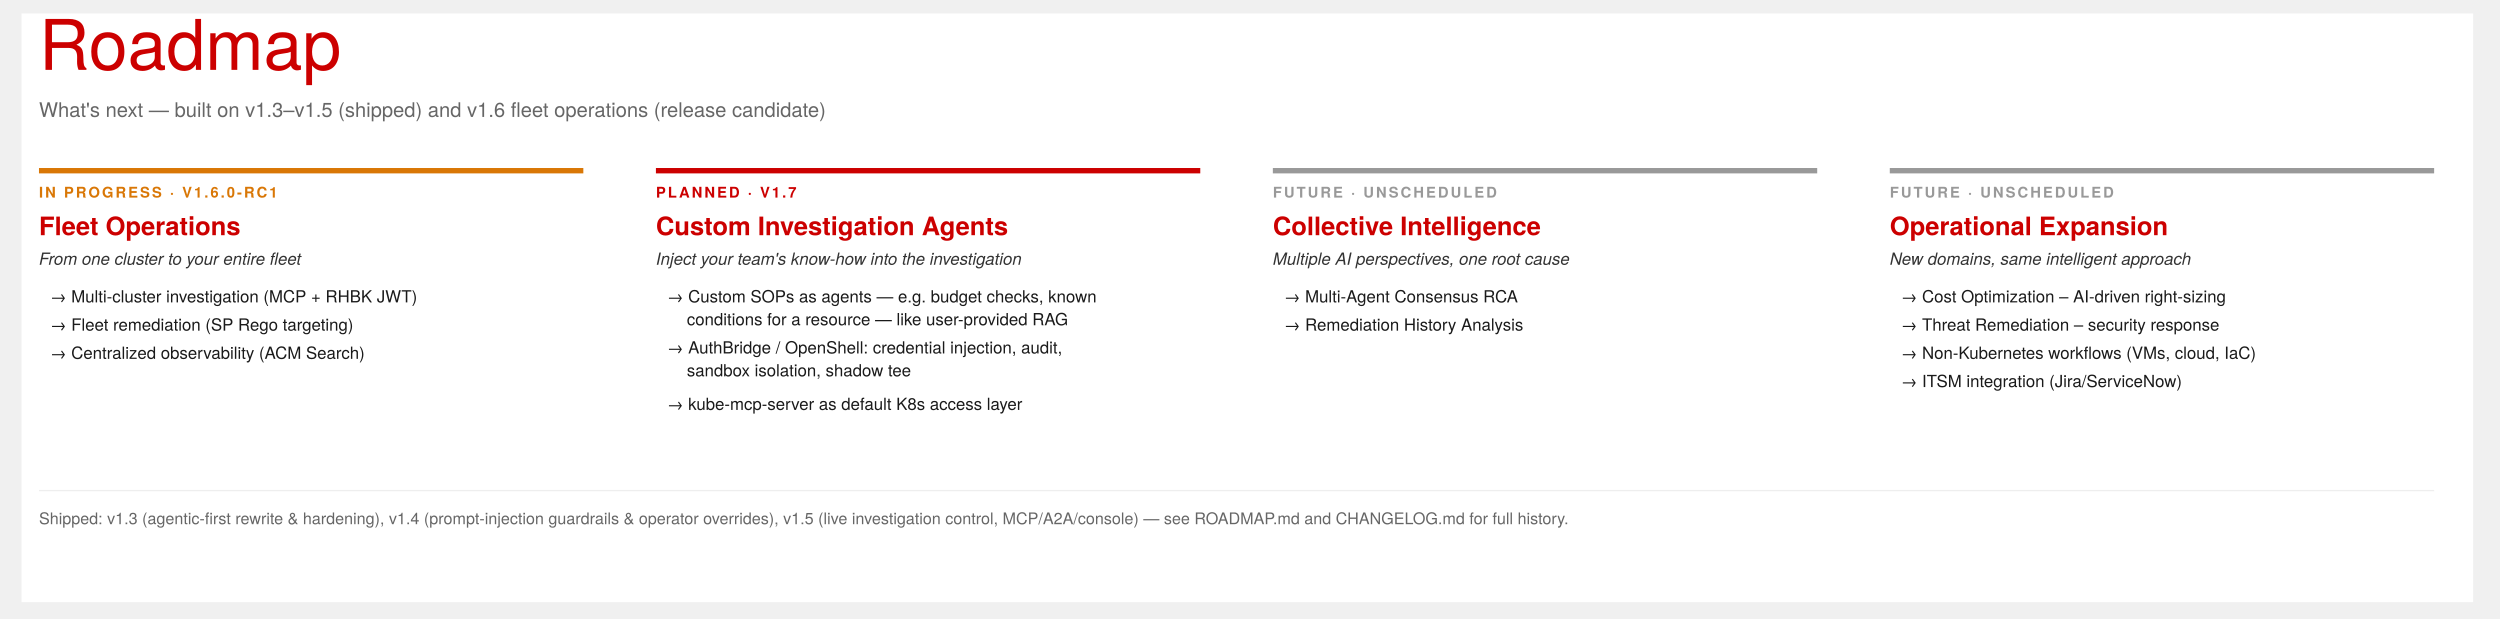
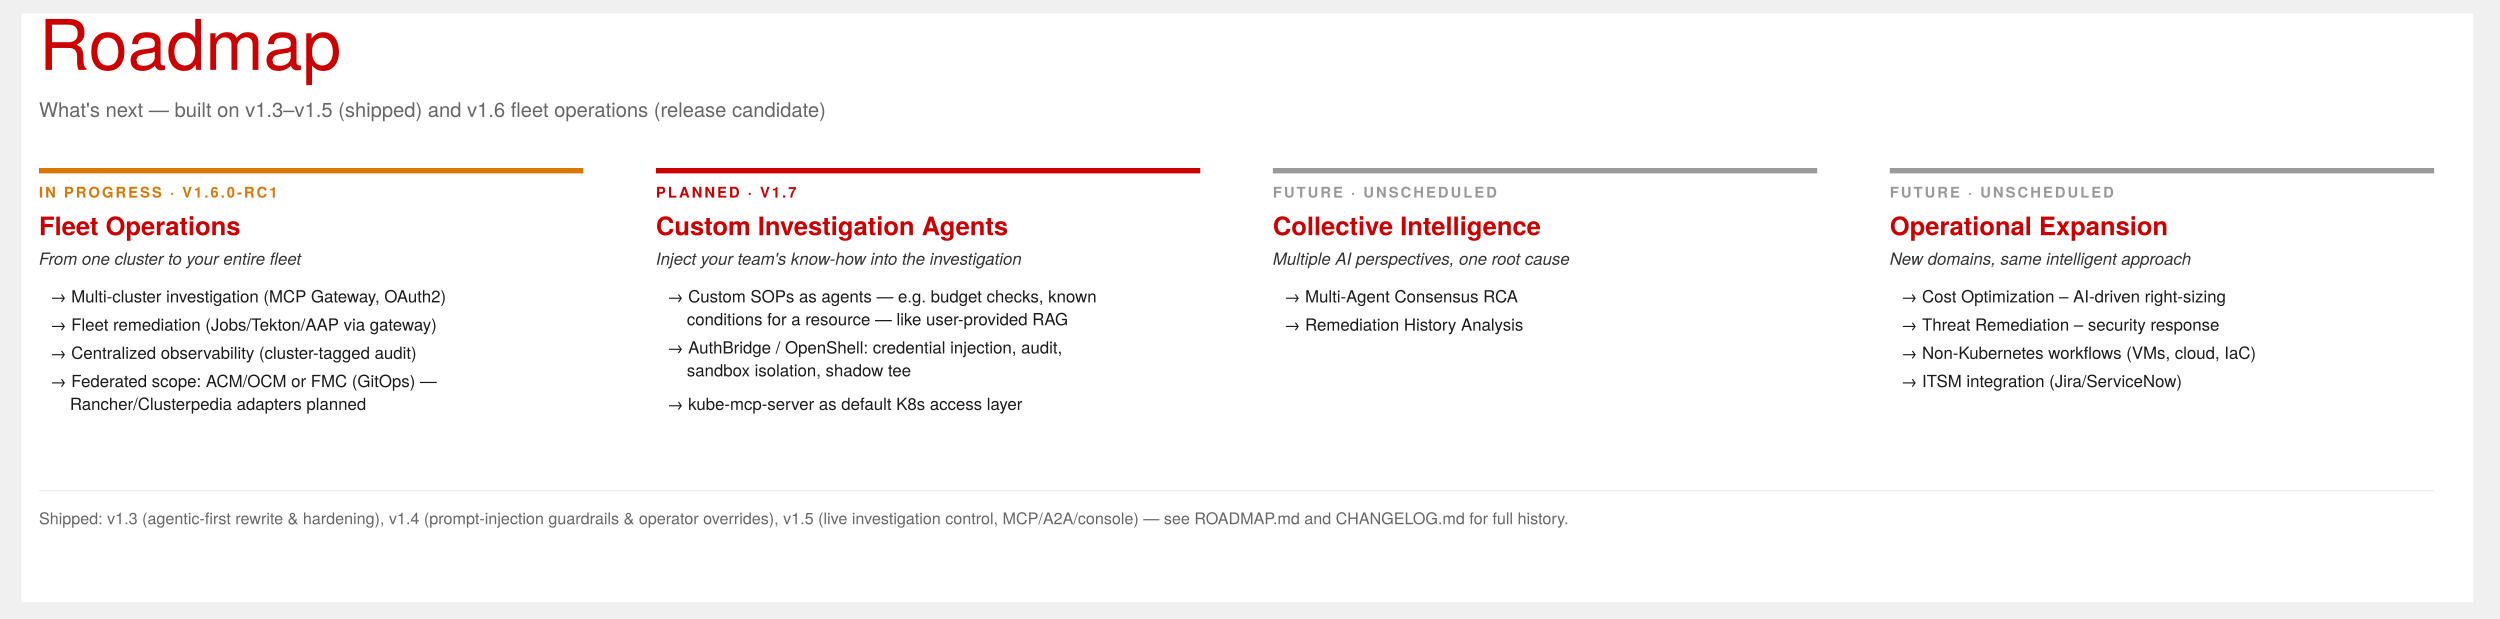
<svg xmlns="http://www.w3.org/2000/svg" width="1860" height="460" viewBox="40 25 1860 460">
  <path id="Path" fill="#ffffff" stroke="none" d="M 56 35 L 1880 35 L 1880 473 L 56 473 Z" />
  <text id="Roadmap" xml:space="preserve" x="69" y="77" font-family="Helvetica Neue" font-size="52" font-weight="300" fill="#cc0000">Roadmap</text>
  <text id="Subtitle" xml:space="preserve" x="69" y="112" font-family="Helvetica Neue" font-size="15" fill="#666666">What's next — built on v1.3–v1.5 (shipped) and v1.6 fleet operations (release candidate)</text>
  <rect id="accent1" x="69" y="150" width="405" height="4" fill="#d97706" />
  <text id="badge1" xml:space="preserve" x="69" y="172" font-family="Helvetica Neue" font-size="11" font-weight="700" letter-spacing="1.5" fill="#d97706">IN PROGRESS · V1.6.0-RC1</text>
  <text id="title1" xml:space="preserve" x="69" y="200" font-family="Helvetica Neue" font-size="19" font-weight="700" fill="#cc0000">Fleet Operations</text>
  <text id="tagline1" xml:space="preserve" x="69" y="222" font-family="Helvetica Neue" font-size="12.5" font-style="italic" fill="#333333">From one cluster to your entire fleet</text>
-   <text id="bullet1-1" xml:space="preserve" x="77" y="250" font-family="Helvetica Neue" font-size="12.5" fill="#1a1a1a">→ Multi-cluster investigation (MCP + RHBK JWT)</text>
-   <text id="bullet1-2" xml:space="preserve" x="77" y="271" font-family="Helvetica Neue" font-size="12.5" fill="#1a1a1a">→ Fleet remediation (SP Rego targeting)</text>
-   <text id="bullet1-3" xml:space="preserve" x="77" y="292" font-family="Helvetica Neue" font-size="12.5" fill="#1a1a1a">→ Centralized observability (ACM Search)</text>
+   <text id="bullet1-1" xml:space="preserve" x="77" y="250" font-family="Helvetica Neue" font-size="12.5" fill="#1a1a1a">→ Multi-cluster investigation (MCP Gateway, OAuth2)</text>
+   <text id="bullet1-2" xml:space="preserve" x="77" y="271" font-family="Helvetica Neue" font-size="12.5" fill="#1a1a1a">→ Fleet remediation (Jobs/Tekton/AAP via gateway)</text>
+   <text id="bullet1-3" xml:space="preserve" x="77" y="292" font-family="Helvetica Neue" font-size="12.5" fill="#1a1a1a">→ Centralized observability (cluster-tagged audit)</text>
+   <text id="bullet1-4" xml:space="preserve" x="77" y="313" font-family="Helvetica Neue" font-size="12.5" fill="#1a1a1a">→ Federated scope: ACM/OCM or FMC (GitOps) —</text>
+   <text id="bullet1-4b" xml:space="preserve" x="92" y="330" font-family="Helvetica Neue" font-size="12.5" fill="#1a1a1a">Rancher/Clusterpedia adapters planned</text>
  <rect id="accent2" x="528" y="150" width="405" height="4" fill="#cc0000" />
  <text id="badge2" xml:space="preserve" x="528" y="172" font-family="Helvetica Neue" font-size="11" font-weight="700" letter-spacing="1.5" fill="#cc0000">PLANNED · V1.7</text>
  <text id="title2" xml:space="preserve" x="528" y="200" font-family="Helvetica Neue" font-size="19" font-weight="700" fill="#cc0000">Custom Investigation Agents</text>
  <text id="tagline2" xml:space="preserve" x="528" y="222" font-family="Helvetica Neue" font-size="12.5" font-style="italic" fill="#333333">Inject your team's know-how into the investigation</text>
  <text id="bullet2-1" xml:space="preserve" x="536" y="250" font-family="Helvetica Neue" font-size="12.5" fill="#1a1a1a">→ Custom SOPs as agents — e.g. budget checks, known</text>
  <text id="bullet2-1b" xml:space="preserve" x="551" y="267" font-family="Helvetica Neue" font-size="12.5" fill="#1a1a1a">conditions for a resource — like user-provided RAG</text>
  <text id="bullet2-2" xml:space="preserve" x="536" y="288" font-family="Helvetica Neue" font-size="12.5" fill="#1a1a1a">→ AuthBridge / OpenShell: credential injection, audit,</text>
  <text id="bullet2-2b" xml:space="preserve" x="551" y="305" font-family="Helvetica Neue" font-size="12.5" fill="#1a1a1a">sandbox isolation, shadow tee</text>
  <text id="bullet2-3" xml:space="preserve" x="536" y="330" font-family="Helvetica Neue" font-size="12.5" fill="#1a1a1a">→ kube-mcp-server as default K8s access layer</text>
  <rect id="accent3" x="987" y="150" width="405" height="4" fill="#999999" />
  <text id="badge3" xml:space="preserve" x="987" y="172" font-family="Helvetica Neue" font-size="11" font-weight="700" letter-spacing="1.5" fill="#999999">FUTURE · UNSCHEDULED</text>
  <text id="title3" xml:space="preserve" x="987" y="200" font-family="Helvetica Neue" font-size="19" font-weight="700" fill="#cc0000">Collective Intelligence</text>
  <text id="tagline3" xml:space="preserve" x="987" y="222" font-family="Helvetica Neue" font-size="12.5" font-style="italic" fill="#333333">Multiple AI perspectives, one root cause</text>
  <text id="bullet3-1" xml:space="preserve" x="995" y="250" font-family="Helvetica Neue" font-size="12.5" fill="#1a1a1a">→ Multi-Agent Consensus RCA</text>
  <text id="bullet3-2" xml:space="preserve" x="995" y="271" font-family="Helvetica Neue" font-size="12.5" fill="#1a1a1a">→ Remediation History Analysis</text>
  <rect id="accent4" x="1446" y="150" width="405" height="4" fill="#999999" />
  <text id="badge4" xml:space="preserve" x="1446" y="172" font-family="Helvetica Neue" font-size="11" font-weight="700" letter-spacing="1.5" fill="#999999">FUTURE · UNSCHEDULED</text>
  <text id="title4" xml:space="preserve" x="1446" y="200" font-family="Helvetica Neue" font-size="19" font-weight="700" fill="#cc0000">Operational Expansion</text>
  <text id="tagline4" xml:space="preserve" x="1446" y="222" font-family="Helvetica Neue" font-size="12.5" font-style="italic" fill="#333333">New domains, same intelligent approach</text>
  <text id="bullet4-1" xml:space="preserve" x="1454" y="250" font-family="Helvetica Neue" font-size="12.5" fill="#1a1a1a">→ Cost Optimization – AI-driven right-sizing</text>
  <text id="bullet4-2" xml:space="preserve" x="1454" y="271" font-family="Helvetica Neue" font-size="12.5" fill="#1a1a1a">→ Threat Remediation – security response</text>
  <text id="bullet4-3" xml:space="preserve" x="1454" y="292" font-family="Helvetica Neue" font-size="12.5" fill="#1a1a1a">→ Non-Kubernetes workflows (VMs, cloud, IaC)</text>
  <text id="bullet4-4" xml:space="preserve" x="1454" y="313" font-family="Helvetica Neue" font-size="12.5" fill="#1a1a1a">→ ITSM integration (Jira/ServiceNow)</text>
  <path id="footer-divider" fill="#000000" stroke="#eeeeee" d="M 69 390 L 1851 390" />
  <text id="footer-note" xml:space="preserve" x="69" y="415" font-family="Helvetica Neue" font-size="12" fill="#666666">Shipped: v1.3 (agentic-first rewrite &amp; hardening), v1.4 (prompt-injection guardrails &amp; operator overrides), v1.5 (live investigation control, MCP/A2A/console) — see ROADMAP.md and CHANGELOG.md for full history.</text>
</svg>
